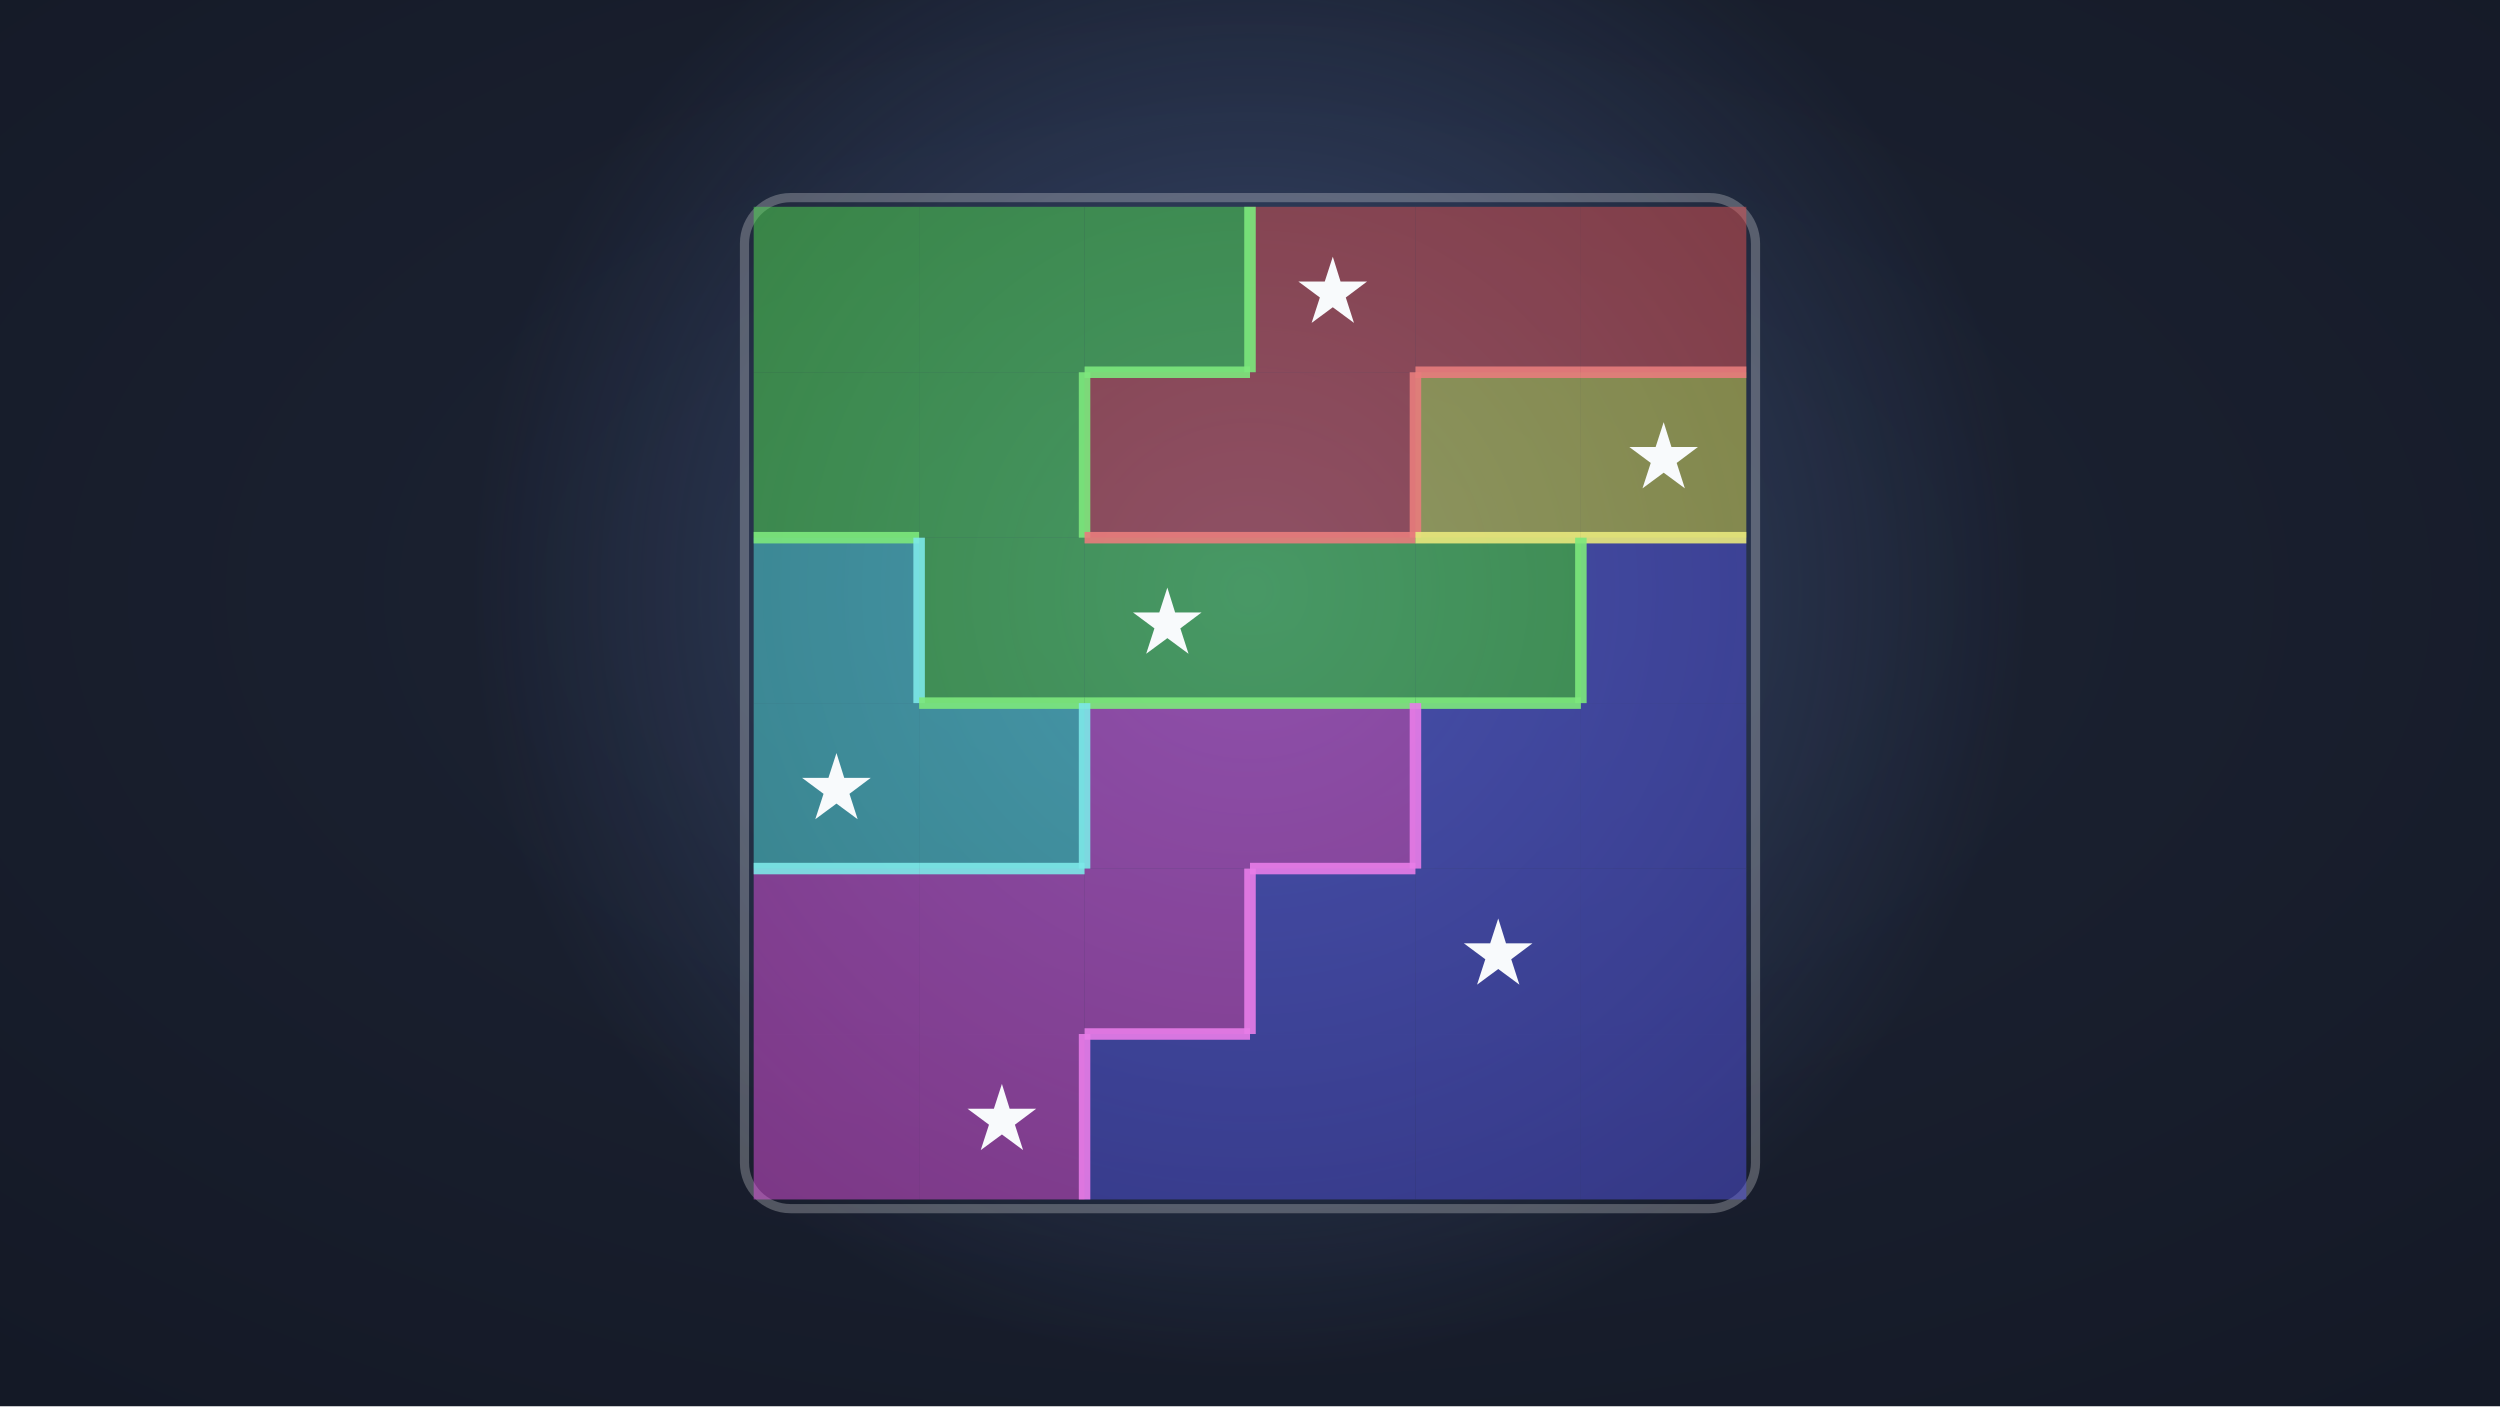
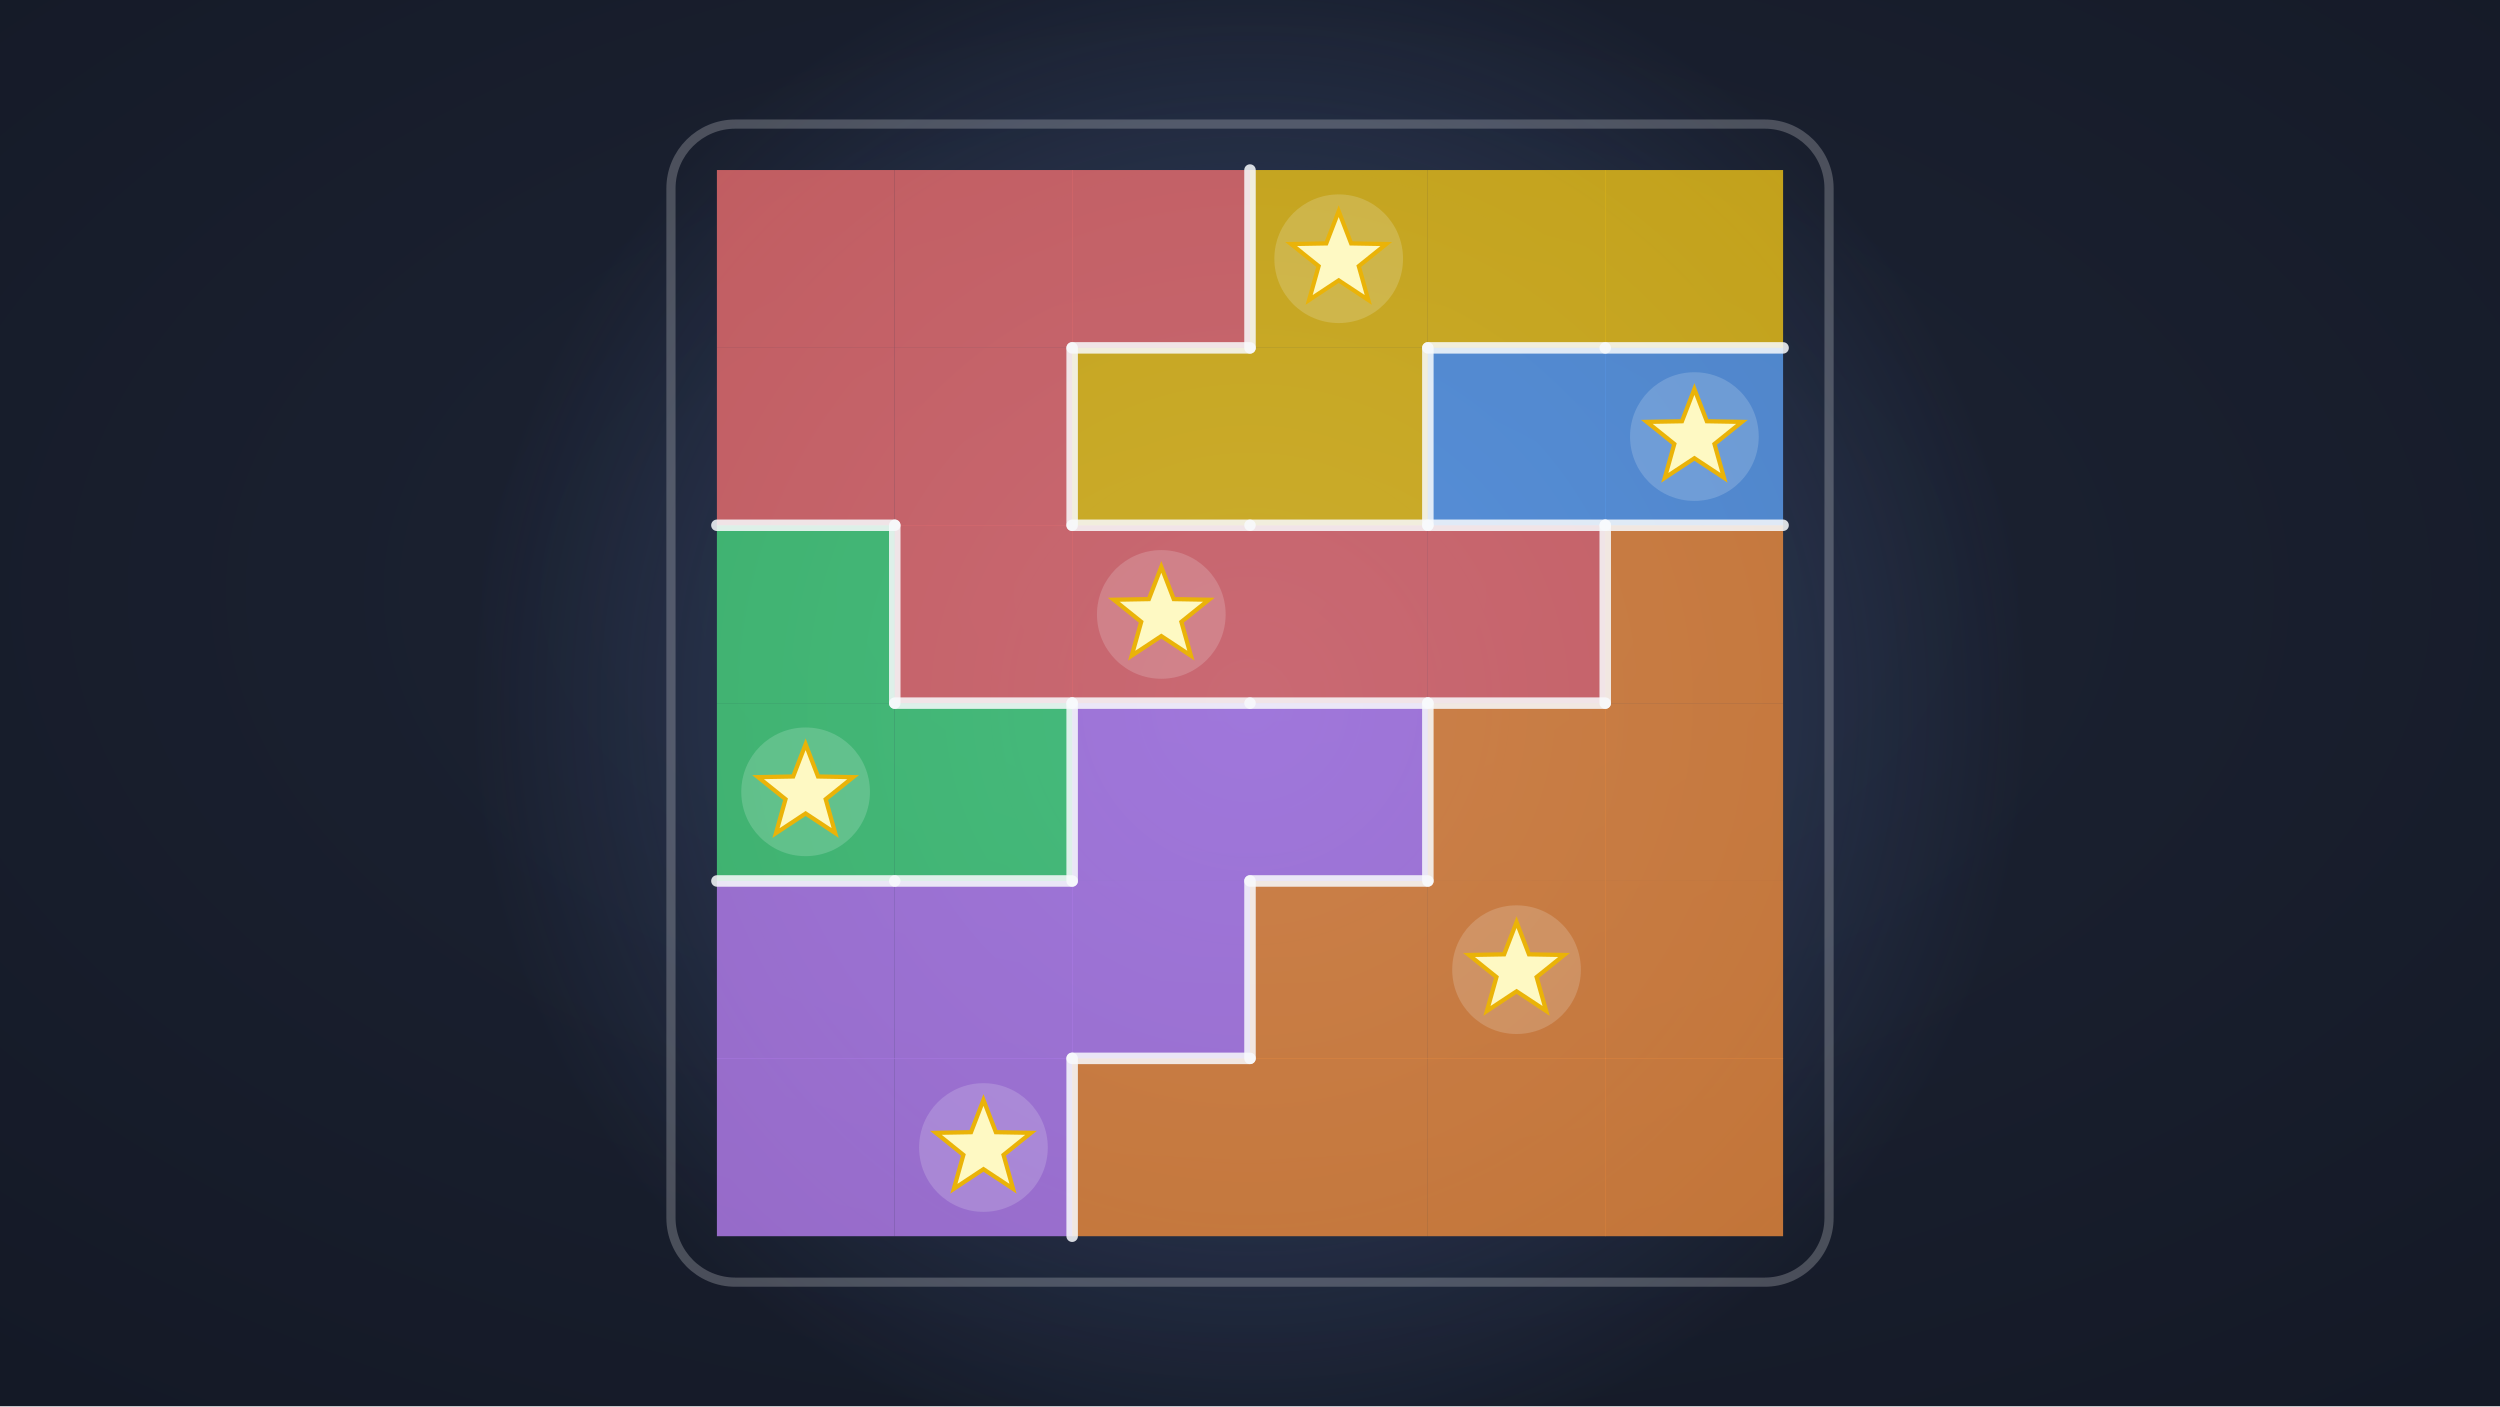
<svg xmlns="http://www.w3.org/2000/svg" width="544" height="306" viewBox="0 0 544 306">
  <defs>
    <radialGradient id="glow-starbattle" cx="50%" cy="42%" r="75%">
      <stop offset="0%" stop-color="#1E2536" />
      <stop offset="100%" stop-color="#141926" />
    </radialGradient>
    <radialGradient id="orb-starbattle" cx="50%" cy="50%" r="50%">
      <stop offset="0%" stop-color="#7AA2F7" stop-opacity="0.35" />
      <stop offset="100%" stop-color="#7AA2F7" stop-opacity="0" />
    </radialGradient>
  </defs>
  <rect width="544" height="306" fill="url(#glow-starbattle)" />
-   <circle cx="272" cy="128.52" r="170" fill="url(#orb-starbattle)" />
-   <rect x="162" y="43" width="220" height="220" rx="10" fill="none" stroke="rgba(255,255,255,0.25)" stroke-width="2" />
-   <rect x="164" y="45" width="36" height="36" fill="hsla(120, 70%, 60%, 0.5)" />
-   <rect x="200" y="45" width="36" height="36" fill="hsla(120, 70%, 60%, 0.5)" />
-   <rect x="236" y="45" width="36" height="36" fill="hsla(120, 70%, 60%, 0.5)" />
-   <rect x="272" y="45" width="36" height="36" fill="hsla(0, 70%, 60%, 0.5)" />
-   <rect x="308" y="45" width="36" height="36" fill="hsla(0, 70%, 60%, 0.5)" />
-   <rect x="344" y="45" width="36" height="36" fill="hsla(0, 70%, 60%, 0.5)" />
-   <rect x="164" y="81" width="36" height="36" fill="hsla(120, 70%, 60%, 0.5)" />
-   <rect x="200" y="81" width="36" height="36" fill="hsla(120, 70%, 60%, 0.5)" />
-   <rect x="236" y="81" width="36" height="36" fill="hsla(0, 70%, 60%, 0.5)" />
-   <rect x="272" y="81" width="36" height="36" fill="hsla(0, 70%, 60%, 0.5)" />
-   <rect x="308" y="81" width="36" height="36" fill="hsla(60, 70%, 60%, 0.5)" />
-   <rect x="344" y="81" width="36" height="36" fill="hsla(60, 70%, 60%, 0.5)" />
-   <rect x="164" y="117" width="36" height="36" fill="hsla(180, 70%, 60%, 0.5)" />
-   <rect x="200" y="117" width="36" height="36" fill="hsla(120, 70%, 60%, 0.5)" />
-   <rect x="236" y="117" width="36" height="36" fill="hsla(120, 70%, 60%, 0.5)" />
-   <rect x="272" y="117" width="36" height="36" fill="hsla(120, 70%, 60%, 0.5)" />
-   <rect x="308" y="117" width="36" height="36" fill="hsla(120, 70%, 60%, 0.5)" />
-   <rect x="344" y="117" width="36" height="36" fill="hsla(240, 70%, 60%, 0.5)" />
-   <rect x="164" y="153" width="36" height="36" fill="hsla(180, 70%, 60%, 0.5)" />
-   <rect x="200" y="153" width="36" height="36" fill="hsla(180, 70%, 60%, 0.5)" />
-   <rect x="236" y="153" width="36" height="36" fill="hsla(300, 70%, 60%, 0.5)" />
-   <rect x="272" y="153" width="36" height="36" fill="hsla(300, 70%, 60%, 0.5)" />
-   <rect x="308" y="153" width="36" height="36" fill="hsla(240, 70%, 60%, 0.5)" />
-   <rect x="344" y="153" width="36" height="36" fill="hsla(240, 70%, 60%, 0.5)" />
-   <rect x="164" y="189" width="36" height="36" fill="hsla(300, 70%, 60%, 0.5)" />
-   <rect x="200" y="189" width="36" height="36" fill="hsla(300, 70%, 60%, 0.5)" />
-   <rect x="236" y="189" width="36" height="36" fill="hsla(300, 70%, 60%, 0.5)" />
-   <rect x="272" y="189" width="36" height="36" fill="hsla(240, 70%, 60%, 0.5)" />
-   <rect x="308" y="189" width="36" height="36" fill="hsla(240, 70%, 60%, 0.5)" />
-   <rect x="344" y="189" width="36" height="36" fill="hsla(240, 70%, 60%, 0.5)" />
-   <rect x="164" y="225" width="36" height="36" fill="hsla(300, 70%, 60%, 0.5)" />
-   <rect x="200" y="225" width="36" height="36" fill="hsla(300, 70%, 60%, 0.5)" />
-   <rect x="236" y="225" width="36" height="36" fill="hsla(240, 70%, 60%, 0.5)" />
-   <rect x="272" y="225" width="36" height="36" fill="hsla(240, 70%, 60%, 0.5)" />
-   <rect x="308" y="225" width="36" height="36" fill="hsla(240, 70%, 60%, 0.5)" />
-   <rect x="344" y="225" width="36" height="36" fill="hsla(240, 70%, 60%, 0.5)" />
-   <line x1="272" y1="45" x2="272" y2="81" stroke="hsla(120, 70%, 70%, 0.9)" stroke-width="2.5" />
-   <line x1="236" y1="81" x2="272" y2="81" stroke="hsla(120, 70%, 70%, 0.9)" stroke-width="2.5" />
-   <line x1="308" y1="81" x2="344" y2="81" stroke="hsla(0, 70%, 70%, 0.9)" stroke-width="2.5" />
-   <line x1="344" y1="81" x2="380" y2="81" stroke="hsla(0, 70%, 70%, 0.9)" stroke-width="2.5" />
-   <line x1="164" y1="117" x2="200" y2="117" stroke="hsla(120, 70%, 70%, 0.9)" stroke-width="2.5" />
-   <line x1="236" y1="81" x2="236" y2="117" stroke="hsla(120, 70%, 70%, 0.9)" stroke-width="2.5" />
-   <line x1="236" y1="117" x2="272" y2="117" stroke="hsla(0, 70%, 70%, 0.9)" stroke-width="2.5" />
-   <line x1="308" y1="81" x2="308" y2="117" stroke="hsla(0, 70%, 70%, 0.9)" stroke-width="2.5" />
-   <line x1="272" y1="117" x2="308" y2="117" stroke="hsla(0, 70%, 70%, 0.9)" stroke-width="2.5" />
-   <line x1="308" y1="117" x2="344" y2="117" stroke="hsla(60, 70%, 70%, 0.9)" stroke-width="2.5" />
-   <line x1="344" y1="117" x2="380" y2="117" stroke="hsla(60, 70%, 70%, 0.9)" stroke-width="2.5" />
-   <line x1="200" y1="117" x2="200" y2="153" stroke="hsla(180, 70%, 70%, 0.9)" stroke-width="2.5" />
-   <line x1="200" y1="153" x2="236" y2="153" stroke="hsla(120, 70%, 70%, 0.9)" stroke-width="2.5" />
-   <line x1="236" y1="153" x2="272" y2="153" stroke="hsla(120, 70%, 70%, 0.9)" stroke-width="2.5" />
-   <line x1="272" y1="153" x2="308" y2="153" stroke="hsla(120, 70%, 70%, 0.9)" stroke-width="2.5" />
-   <line x1="344" y1="117" x2="344" y2="153" stroke="hsla(120, 70%, 70%, 0.9)" stroke-width="2.5" />
-   <line x1="308" y1="153" x2="344" y2="153" stroke="hsla(120, 70%, 70%, 0.9)" stroke-width="2.5" />
-   <line x1="164" y1="189" x2="200" y2="189" stroke="hsla(180, 70%, 70%, 0.9)" stroke-width="2.5" />
-   <line x1="236" y1="153" x2="236" y2="189" stroke="hsla(180, 70%, 70%, 0.9)" stroke-width="2.5" />
-   <line x1="200" y1="189" x2="236" y2="189" stroke="hsla(180, 70%, 70%, 0.9)" stroke-width="2.5" />
-   <line x1="308" y1="153" x2="308" y2="189" stroke="hsla(300, 70%, 70%, 0.9)" stroke-width="2.5" />
-   <line x1="272" y1="189" x2="308" y2="189" stroke="hsla(300, 70%, 70%, 0.9)" stroke-width="2.5" />
-   <line x1="272" y1="189" x2="272" y2="225" stroke="hsla(300, 70%, 70%, 0.9)" stroke-width="2.5" />
-   <line x1="236" y1="225" x2="272" y2="225" stroke="hsla(300, 70%, 70%, 0.9)" stroke-width="2.5" />
-   <line x1="236" y1="225" x2="236" y2="261" stroke="hsla(300, 70%, 70%, 0.9)" stroke-width="2.5" />
-   <text x="290" y="64" text-anchor="middle" dominant-baseline="central" font-size="20" fill="#F8FAFC">★</text>
-   <text x="362" y="100" text-anchor="middle" dominant-baseline="central" font-size="20" fill="#F8FAFC">★</text>
-   <text x="254" y="136" text-anchor="middle" dominant-baseline="central" font-size="20" fill="#F8FAFC">★</text>
-   <text x="182" y="172" text-anchor="middle" dominant-baseline="central" font-size="20" fill="#F8FAFC">★</text>
-   <text x="326" y="208" text-anchor="middle" dominant-baseline="central" font-size="20" fill="#F8FAFC">★</text>
-   <text x="218" y="244" text-anchor="middle" dominant-baseline="central" font-size="20" fill="#F8FAFC">★</text>
+   <circle cx="272.0" cy="153.0" r="170" fill="url(#orb-starbattle)" />
+   <rect x="146.0" y="27.0" width="252.0" height="252.0" rx="14" fill="none" stroke="rgba(255,255,255,0.22)" stroke-width="2" />
+   <rect x="156.0" y="37.0" width="38.7" height="38.7" fill="#F87171" fill-opacity="0.75" />
+   <rect x="194.7" y="37.0" width="38.7" height="38.7" fill="#F87171" fill-opacity="0.75" />
+   <rect x="233.3" y="37.0" width="38.7" height="38.7" fill="#F87171" fill-opacity="0.75" />
+   <rect x="272.0" y="37.0" width="38.7" height="38.7" fill="#FACC15" fill-opacity="0.75" />
+   <rect x="310.7" y="37.0" width="38.7" height="38.7" fill="#FACC15" fill-opacity="0.75" />
+   <rect x="349.3" y="37.0" width="38.7" height="38.7" fill="#FACC15" fill-opacity="0.75" />
+   <rect x="156.0" y="75.7" width="38.7" height="38.7" fill="#F87171" fill-opacity="0.75" />
+   <rect x="194.7" y="75.7" width="38.7" height="38.7" fill="#F87171" fill-opacity="0.75" />
+   <rect x="233.3" y="75.7" width="38.7" height="38.7" fill="#FACC15" fill-opacity="0.75" />
+   <rect x="272.0" y="75.7" width="38.7" height="38.7" fill="#FACC15" fill-opacity="0.75" />
+   <rect x="310.7" y="75.7" width="38.7" height="38.7" fill="#60A5FA" fill-opacity="0.75" />
+   <rect x="349.3" y="75.7" width="38.7" height="38.7" fill="#60A5FA" fill-opacity="0.75" />
+   <rect x="156.0" y="114.3" width="38.7" height="38.7" fill="#4ADE80" fill-opacity="0.75" />
+   <rect x="194.7" y="114.3" width="38.7" height="38.7" fill="#F87171" fill-opacity="0.75" />
+   <rect x="233.3" y="114.3" width="38.7" height="38.7" fill="#F87171" fill-opacity="0.75" />
+   <rect x="272.0" y="114.3" width="38.7" height="38.7" fill="#F87171" fill-opacity="0.75" />
+   <rect x="310.7" y="114.3" width="38.7" height="38.7" fill="#F87171" fill-opacity="0.75" />
+   <rect x="349.3" y="114.3" width="38.7" height="38.7" fill="#FB923C" fill-opacity="0.75" />
+   <rect x="156.0" y="153.0" width="38.7" height="38.7" fill="#4ADE80" fill-opacity="0.75" />
+   <rect x="194.7" y="153.0" width="38.7" height="38.7" fill="#4ADE80" fill-opacity="0.75" />
+   <rect x="233.3" y="153.0" width="38.7" height="38.7" fill="#C084FC" fill-opacity="0.75" />
+   <rect x="272.0" y="153.0" width="38.7" height="38.7" fill="#C084FC" fill-opacity="0.75" />
+   <rect x="310.7" y="153.0" width="38.7" height="38.7" fill="#FB923C" fill-opacity="0.75" />
+   <rect x="349.3" y="153.0" width="38.7" height="38.7" fill="#FB923C" fill-opacity="0.75" />
+   <rect x="156.0" y="191.7" width="38.7" height="38.7" fill="#C084FC" fill-opacity="0.75" />
+   <rect x="194.7" y="191.7" width="38.7" height="38.7" fill="#C084FC" fill-opacity="0.75" />
+   <rect x="233.3" y="191.7" width="38.7" height="38.7" fill="#C084FC" fill-opacity="0.75" />
+   <rect x="272.0" y="191.7" width="38.7" height="38.7" fill="#FB923C" fill-opacity="0.75" />
+   <rect x="310.7" y="191.7" width="38.7" height="38.7" fill="#FB923C" fill-opacity="0.75" />
+   <rect x="349.3" y="191.7" width="38.7" height="38.7" fill="#FB923C" fill-opacity="0.75" />
+   <rect x="156.0" y="230.3" width="38.7" height="38.7" fill="#C084FC" fill-opacity="0.75" />
+   <rect x="194.7" y="230.3" width="38.7" height="38.7" fill="#C084FC" fill-opacity="0.75" />
+   <rect x="233.3" y="230.3" width="38.7" height="38.7" fill="#FB923C" fill-opacity="0.75" />
+   <rect x="272.0" y="230.3" width="38.7" height="38.7" fill="#FB923C" fill-opacity="0.75" />
+   <rect x="310.7" y="230.3" width="38.7" height="38.7" fill="#FB923C" fill-opacity="0.75" />
+   <rect x="349.3" y="230.3" width="38.7" height="38.7" fill="#FB923C" fill-opacity="0.75" />
+   <line x1="272.0" y1="37.0" x2="272.0" y2="75.7" stroke="#F8FAFC" stroke-opacity="0.85" stroke-width="2.5" stroke-linecap="round" />
+   <line x1="233.3" y1="75.7" x2="272.0" y2="75.7" stroke="#F8FAFC" stroke-opacity="0.85" stroke-width="2.5" stroke-linecap="round" />
+   <line x1="310.7" y1="75.7" x2="349.3" y2="75.7" stroke="#F8FAFC" stroke-opacity="0.85" stroke-width="2.5" stroke-linecap="round" />
+   <line x1="349.3" y1="75.7" x2="388.0" y2="75.7" stroke="#F8FAFC" stroke-opacity="0.85" stroke-width="2.5" stroke-linecap="round" />
+   <line x1="156.0" y1="114.3" x2="194.7" y2="114.3" stroke="#F8FAFC" stroke-opacity="0.85" stroke-width="2.5" stroke-linecap="round" />
+   <line x1="233.3" y1="75.7" x2="233.3" y2="114.3" stroke="#F8FAFC" stroke-opacity="0.85" stroke-width="2.5" stroke-linecap="round" />
+   <line x1="233.3" y1="114.3" x2="272.0" y2="114.3" stroke="#F8FAFC" stroke-opacity="0.85" stroke-width="2.5" stroke-linecap="round" />
+   <line x1="310.7" y1="75.7" x2="310.7" y2="114.3" stroke="#F8FAFC" stroke-opacity="0.85" stroke-width="2.5" stroke-linecap="round" />
+   <line x1="272.0" y1="114.3" x2="310.7" y2="114.3" stroke="#F8FAFC" stroke-opacity="0.85" stroke-width="2.5" stroke-linecap="round" />
+   <line x1="310.7" y1="114.3" x2="349.3" y2="114.3" stroke="#F8FAFC" stroke-opacity="0.85" stroke-width="2.5" stroke-linecap="round" />
+   <line x1="349.3" y1="114.3" x2="388.0" y2="114.3" stroke="#F8FAFC" stroke-opacity="0.85" stroke-width="2.5" stroke-linecap="round" />
+   <line x1="194.7" y1="114.3" x2="194.7" y2="153.0" stroke="#F8FAFC" stroke-opacity="0.85" stroke-width="2.5" stroke-linecap="round" />
+   <line x1="194.7" y1="153.0" x2="233.3" y2="153.0" stroke="#F8FAFC" stroke-opacity="0.85" stroke-width="2.5" stroke-linecap="round" />
+   <line x1="233.3" y1="153.0" x2="272.0" y2="153.0" stroke="#F8FAFC" stroke-opacity="0.85" stroke-width="2.5" stroke-linecap="round" />
+   <line x1="272.0" y1="153.0" x2="310.7" y2="153.0" stroke="#F8FAFC" stroke-opacity="0.85" stroke-width="2.5" stroke-linecap="round" />
+   <line x1="349.3" y1="114.3" x2="349.3" y2="153.0" stroke="#F8FAFC" stroke-opacity="0.85" stroke-width="2.5" stroke-linecap="round" />
+   <line x1="310.7" y1="153.0" x2="349.3" y2="153.0" stroke="#F8FAFC" stroke-opacity="0.85" stroke-width="2.5" stroke-linecap="round" />
+   <line x1="156.0" y1="191.7" x2="194.7" y2="191.7" stroke="#F8FAFC" stroke-opacity="0.85" stroke-width="2.5" stroke-linecap="round" />
+   <line x1="233.3" y1="153.0" x2="233.3" y2="191.7" stroke="#F8FAFC" stroke-opacity="0.85" stroke-width="2.5" stroke-linecap="round" />
+   <line x1="194.7" y1="191.7" x2="233.3" y2="191.7" stroke="#F8FAFC" stroke-opacity="0.85" stroke-width="2.5" stroke-linecap="round" />
+   <line x1="310.7" y1="153.0" x2="310.7" y2="191.7" stroke="#F8FAFC" stroke-opacity="0.85" stroke-width="2.5" stroke-linecap="round" />
+   <line x1="272.0" y1="191.7" x2="310.7" y2="191.7" stroke="#F8FAFC" stroke-opacity="0.85" stroke-width="2.5" stroke-linecap="round" />
+   <line x1="272.0" y1="191.7" x2="272.0" y2="230.3" stroke="#F8FAFC" stroke-opacity="0.85" stroke-width="2.5" stroke-linecap="round" />
+   <line x1="233.3" y1="230.3" x2="272.0" y2="230.3" stroke="#F8FAFC" stroke-opacity="0.85" stroke-width="2.5" stroke-linecap="round" />
+   <line x1="233.3" y1="230.3" x2="233.3" y2="269.0" stroke="#F8FAFC" stroke-opacity="0.85" stroke-width="2.5" stroke-linecap="round" />
+   <circle cx="291.3" cy="56.3" r="14" fill="#F8FAFC" fill-opacity="0.18" />
+   <path d="M0,-9 L2.35,-2.9 L9,-2.78 L3.8,1.4 L5.6,7.8 L0,4.1 L-5.6,7.8 L-3.8,1.4 L-9,-2.78 L-2.35,-2.9 Z" transform="translate(291.3,56.3) scale(1.15)" fill="#FEF9C3" stroke="#EAB308" stroke-width="0.8" />
+   <circle cx="368.7" cy="95.0" r="14" fill="#F8FAFC" fill-opacity="0.18" />
+   <path d="M0,-9 L2.35,-2.9 L9,-2.78 L3.8,1.4 L5.6,7.8 L0,4.1 L-5.6,7.8 L-3.8,1.4 L-9,-2.78 L-2.35,-2.9 Z" transform="translate(368.7,95.0) scale(1.15)" fill="#FEF9C3" stroke="#EAB308" stroke-width="0.8" />
+   <circle cx="252.7" cy="133.7" r="14" fill="#F8FAFC" fill-opacity="0.18" />
+   <path d="M0,-9 L2.35,-2.9 L9,-2.78 L3.8,1.4 L5.6,7.8 L0,4.1 L-5.6,7.8 L-3.8,1.4 L-9,-2.78 L-2.35,-2.9 Z" transform="translate(252.7,133.7) scale(1.15)" fill="#FEF9C3" stroke="#EAB308" stroke-width="0.8" />
+   <circle cx="175.3" cy="172.3" r="14" fill="#F8FAFC" fill-opacity="0.18" />
+   <path d="M0,-9 L2.35,-2.9 L9,-2.78 L3.8,1.4 L5.6,7.8 L0,4.1 L-5.6,7.8 L-3.8,1.4 L-9,-2.78 L-2.35,-2.9 Z" transform="translate(175.3,172.3) scale(1.15)" fill="#FEF9C3" stroke="#EAB308" stroke-width="0.8" />
+   <circle cx="330.0" cy="211.0" r="14" fill="#F8FAFC" fill-opacity="0.18" />
+   <path d="M0,-9 L2.35,-2.9 L9,-2.78 L3.8,1.4 L5.6,7.8 L0,4.1 L-5.6,7.8 L-3.8,1.4 L-9,-2.78 L-2.35,-2.9 Z" transform="translate(330.0,211.0) scale(1.15)" fill="#FEF9C3" stroke="#EAB308" stroke-width="0.8" />
+   <circle cx="214.0" cy="249.7" r="14" fill="#F8FAFC" fill-opacity="0.18" />
+   <path d="M0,-9 L2.35,-2.9 L9,-2.78 L3.8,1.4 L5.6,7.8 L0,4.1 L-5.6,7.8 L-3.8,1.4 L-9,-2.78 L-2.35,-2.9 Z" transform="translate(214.0,249.7) scale(1.15)" fill="#FEF9C3" stroke="#EAB308" stroke-width="0.8" />
</svg>
